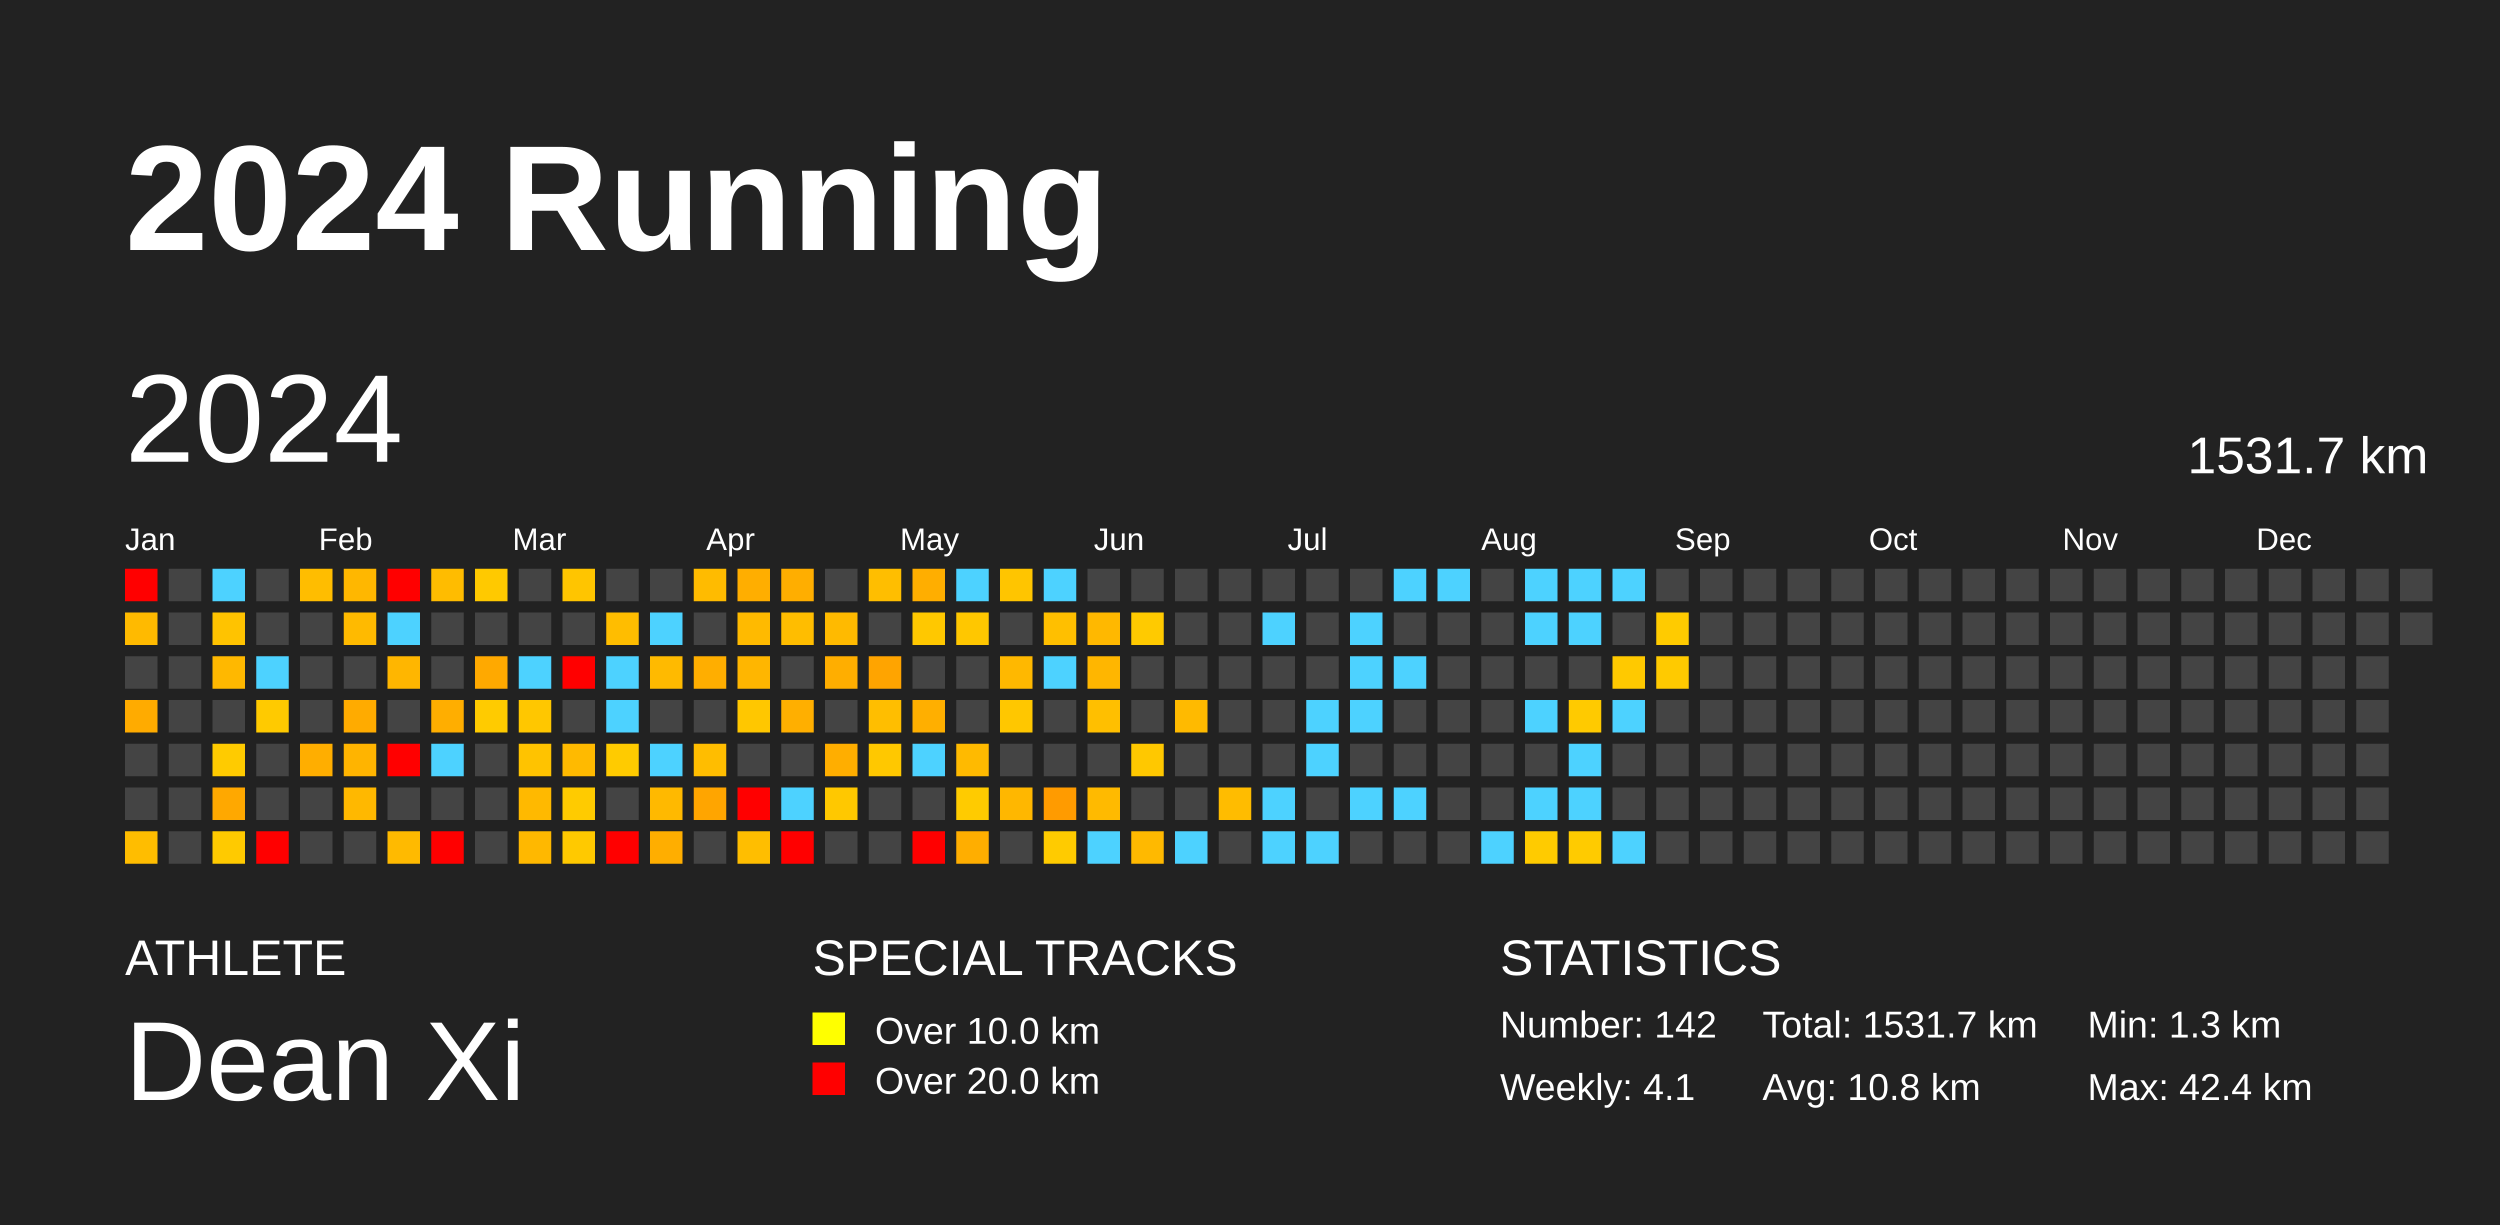
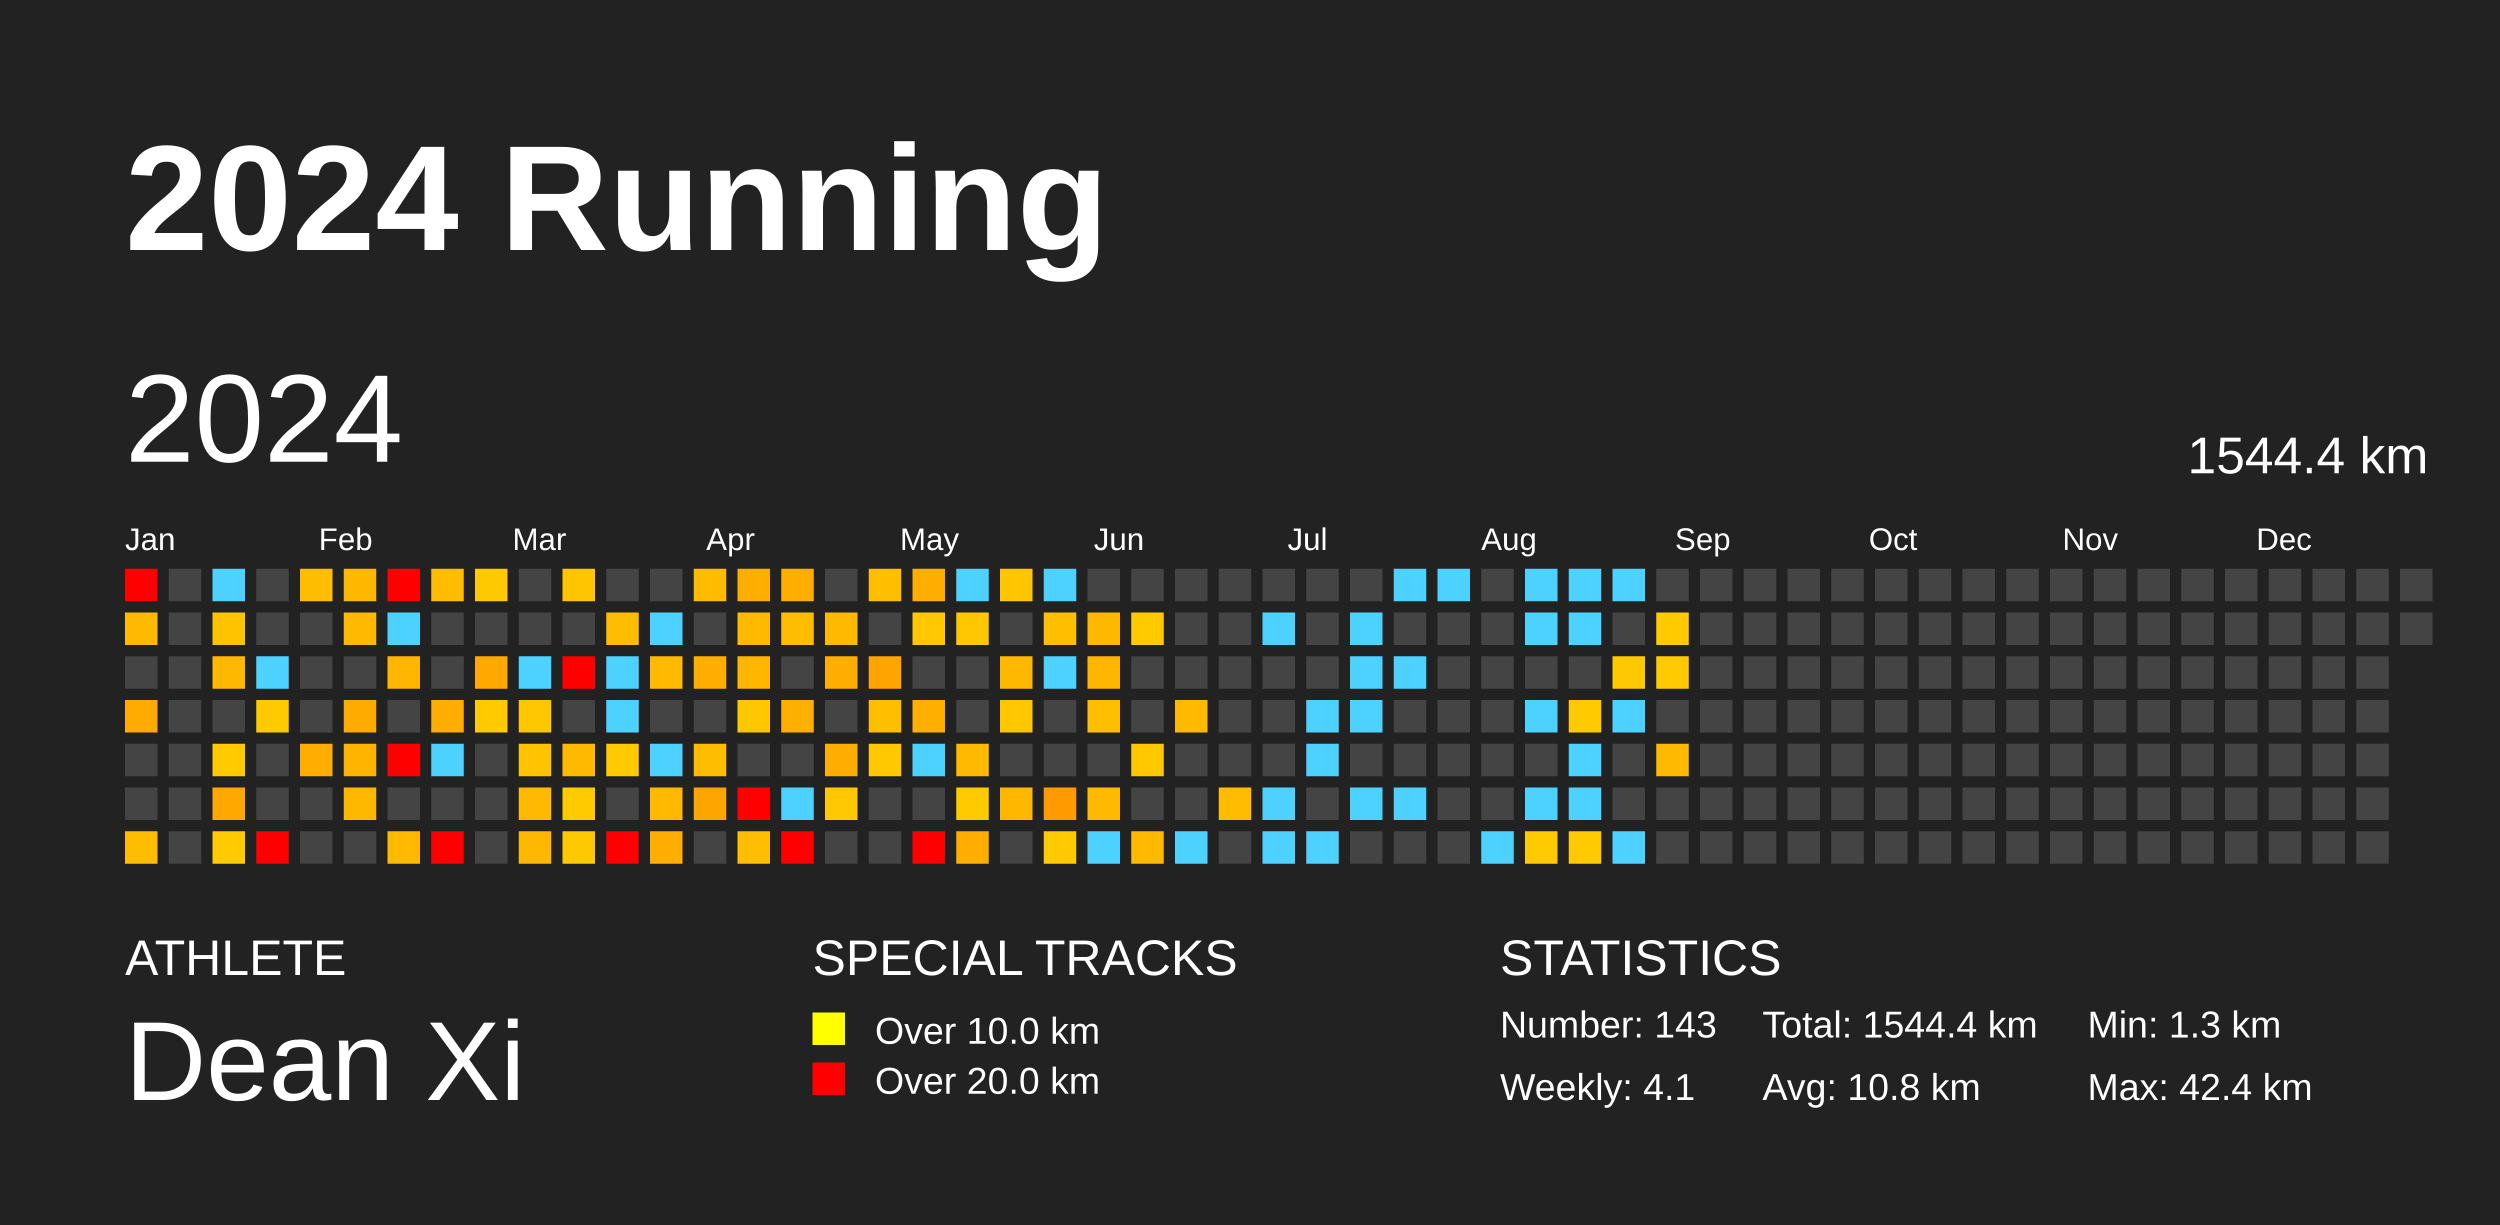
<svg xmlns="http://www.w3.org/2000/svg" baseProfile="full" height="98mm" version="1.1" viewBox="0,0,200,98" width="200mm">
  <defs />
  <rect fill="#222222" height="98" width="200" x="0" y="0" />
  <text fill="#FFFFFF" style="font-size:12px; font-family:Arial; font-weight:bold;" x="10" y="20">2024 Running</text>
  <text fill="#FFFFFF" style="font-size:4px; font-family:Arial" x="10" y="78">ATHLETE</text>
  <text fill="#FFFFFF" style="font-size:9px; font-family:Arial" x="10" y="88">Dean Xi</text>
  <text fill="#FFFFFF" style="font-size:4px; font-family:Arial" x="65" y="78">SPECIAL TRACKS</text>
  <rect fill="yellow" height="2.6" width="2.6" x="65" y="81" />
  <text fill="#FFFFFF" style="font-size:3px; font-family:Arial" x="70" y="83.5">Over 10.0 km</text>
  <rect fill="red" height="2.6" width="2.6" x="65" y="85" />
  <text fill="#FFFFFF" style="font-size:3px; font-family:Arial" x="70" y="87.5">Over 20.0 km</text>
  <text fill="#FFFFFF" style="font-size:4px; font-family:Arial" x="120" y="78">STATISTICS</text>
-   <text fill="#FFFFFF" style="font-size:3px; font-family:Arial" x="120" y="83">Number: 142</text>
+   <text fill="#FFFFFF" style="font-size:3px; font-family:Arial" x="120" y="83">Number: 143</text>
  <text fill="#FFFFFF" style="font-size:3px; font-family:Arial" x="120" y="88">Weekly: 4.1</text>
-   <text fill="#FFFFFF" style="font-size:3px; font-family:Arial" x="141" y="83">Total: 1531.7 km</text>
+   <text fill="#FFFFFF" style="font-size:3px; font-family:Arial" x="141" y="83">Total: 1544.4 km</text>
  <text fill="#FFFFFF" style="font-size:3px; font-family:Arial" x="141" y="88">Avg: 10.8 km</text>
  <text fill="#FFFFFF" style="font-size:3px; font-family:Arial" x="167" y="83">Min: 1.3 km</text>
  <text fill="#FFFFFF" style="font-size:3px; font-family:Arial" x="167" y="88">Max: 42.4 km</text>
  <text dominant-baseline="hanging" fill="#FFFFFF" style="font-size:10.0px; font-family:Arial;" x="10" y="30">2024</text>
-   <text dominant-baseline="hanging" fill="#FFFFFF" style="font-size:4.125px; font-family:Arial;" x="175" y="35">1531.7 km</text>
+   <text dominant-baseline="hanging" fill="#FFFFFF" style="font-size:4.125px; font-family:Arial;" x="175" y="35">1544.4 km</text>
  <text fill="#FFFFFF" style="font-size:2.5px; font-family:Arial" x="10.0" y="44">Jan</text>
  <text fill="#FFFFFF" style="font-size:2.5px; font-family:Arial" x="25.5" y="44">Feb</text>
  <text fill="#FFFFFF" style="font-size:2.5px; font-family:Arial" x="41.0" y="44">Mar</text>
  <text fill="#FFFFFF" style="font-size:2.5px; font-family:Arial" x="56.5" y="44">Apr</text>
  <text fill="#FFFFFF" style="font-size:2.5px; font-family:Arial" x="72.0" y="44">May</text>
  <text fill="#FFFFFF" style="font-size:2.5px; font-family:Arial" x="87.5" y="44">Jun</text>
  <text fill="#FFFFFF" style="font-size:2.5px; font-family:Arial" x="103.0" y="44">Jul</text>
  <text fill="#FFFFFF" style="font-size:2.5px; font-family:Arial" x="118.5" y="44">Aug</text>
  <text fill="#FFFFFF" style="font-size:2.5px; font-family:Arial" x="134.0" y="44">Sep</text>
  <text fill="#FFFFFF" style="font-size:2.5px; font-family:Arial" x="149.5" y="44">Oct</text>
  <text fill="#FFFFFF" style="font-size:2.5px; font-family:Arial" x="165.0" y="44">Nov</text>
  <text fill="#FFFFFF" style="font-size:2.5px; font-family:Arial" x="180.5" y="44">Dec</text>
  <rect fill="red" height="2.6" width="2.6" x="10.0" y="45.5" />
  <rect fill="#ffba00" height="2.6" width="2.6" x="10.0" y="49.0" />
  <rect fill="#444444" height="2.6" width="2.6" x="10.0" y="52.5" />
  <rect fill="#ffab00" height="2.6" width="2.6" x="10.0" y="56.0" />
  <rect fill="#444444" height="2.6" width="2.6" x="10.0" y="59.5" />
  <rect fill="#444444" height="2.6" width="2.6" x="10.0" y="63.0" />
  <rect fill="#ffbd00" height="2.6" width="2.6" x="10.0" y="66.5" />
  <rect fill="#444444" height="2.6" width="2.6" x="13.5" y="45.5" />
  <rect fill="#444444" height="2.6" width="2.6" x="13.5" y="49.0" />
  <rect fill="#444444" height="2.6" width="2.6" x="13.5" y="52.5" />
  <rect fill="#444444" height="2.6" width="2.6" x="13.5" y="56.0" />
  <rect fill="#444444" height="2.6" width="2.6" x="13.5" y="59.5" />
  <rect fill="#444444" height="2.6" width="2.6" x="13.5" y="63.0" />
  <rect fill="#444444" height="2.6" width="2.6" x="13.5" y="66.5" />
  <rect fill="#4dd2ff" height="2.6" width="2.6" x="17.0" y="45.5" />
  <rect fill="#ffc300" height="2.6" width="2.6" x="17.0" y="49.0" />
  <rect fill="#ffb800" height="2.6" width="2.6" x="17.0" y="52.5" />
  <rect fill="#444444" height="2.6" width="2.6" x="17.0" y="56.0" />
  <rect fill="#ffcb00" height="2.6" width="2.6" x="17.0" y="59.5" />
  <rect fill="#ffa800" height="2.6" width="2.6" x="17.0" y="63.0" />
  <rect fill="#ffca00" height="2.6" width="2.6" x="17.0" y="66.5" />
  <rect fill="#444444" height="2.6" width="2.6" x="20.5" y="45.5" />
  <rect fill="#444444" height="2.6" width="2.6" x="20.5" y="49.0" />
  <rect fill="#4dd2ff" height="2.6" width="2.6" x="20.5" y="52.5" />
  <rect fill="#ffca00" height="2.6" width="2.6" x="20.5" y="56.0" />
  <rect fill="#444444" height="2.6" width="2.6" x="20.5" y="59.5" />
  <rect fill="#444444" height="2.6" width="2.6" x="20.5" y="63.0" />
  <rect fill="red" height="2.6" width="2.6" x="20.5" y="66.5" />
  <rect fill="#ffbd00" height="2.6" width="2.6" x="24.0" y="45.5" />
  <rect fill="#444444" height="2.6" width="2.6" x="24.0" y="49.0" />
  <rect fill="#444444" height="2.6" width="2.6" x="24.0" y="52.5" />
  <rect fill="#444444" height="2.6" width="2.6" x="24.0" y="56.0" />
  <rect fill="#ffae00" height="2.6" width="2.6" x="24.0" y="59.5" />
  <rect fill="#444444" height="2.6" width="2.6" x="24.0" y="63.0" />
  <rect fill="#444444" height="2.6" width="2.6" x="24.0" y="66.5" />
  <rect fill="#ffb700" height="2.6" width="2.6" x="27.5" y="45.5" />
  <rect fill="#ffba00" height="2.6" width="2.6" x="27.5" y="49.0" />
  <rect fill="#444444" height="2.6" width="2.6" x="27.5" y="52.5" />
  <rect fill="#ffab00" height="2.6" width="2.6" x="27.5" y="56.0" />
  <rect fill="#ffb400" height="2.6" width="2.6" x="27.5" y="59.5" />
  <rect fill="#ffb800" height="2.6" width="2.6" x="27.5" y="63.0" />
  <rect fill="#444444" height="2.6" width="2.6" x="27.5" y="66.5" />
  <rect fill="red" height="2.6" width="2.6" x="31.0" y="45.5" />
  <rect fill="#4dd2ff" height="2.6" width="2.6" x="31.0" y="49.0" />
  <rect fill="#ffb600" height="2.6" width="2.6" x="31.0" y="52.5" />
  <rect fill="#444444" height="2.6" width="2.6" x="31.0" y="56.0" />
  <rect fill="red" height="2.6" width="2.6" x="31.0" y="59.5" />
  <rect fill="#444444" height="2.6" width="2.6" x="31.0" y="63.0" />
  <rect fill="#ffba00" height="2.6" width="2.6" x="31.0" y="66.5" />
  <rect fill="#ffbc00" height="2.6" width="2.6" x="34.5" y="45.5" />
  <rect fill="#444444" height="2.6" width="2.6" x="34.5" y="49.0" />
  <rect fill="#444444" height="2.6" width="2.6" x="34.5" y="52.5" />
  <rect fill="#ffae00" height="2.6" width="2.6" x="34.5" y="56.0" />
  <rect fill="#4dd2ff" height="2.6" width="2.6" x="34.5" y="59.5" />
  <rect fill="#444444" height="2.6" width="2.6" x="34.5" y="63.0" />
  <rect fill="red" height="2.6" width="2.6" x="34.5" y="66.5" />
  <rect fill="#ffc900" height="2.6" width="2.6" x="38.0" y="45.5" />
  <rect fill="#444444" height="2.6" width="2.6" x="38.0" y="49.0" />
  <rect fill="#ffa900" height="2.6" width="2.6" x="38.0" y="52.5" />
  <rect fill="#ffcb00" height="2.6" width="2.6" x="38.0" y="56.0" />
  <rect fill="#444444" height="2.6" width="2.6" x="38.0" y="59.5" />
  <rect fill="#444444" height="2.6" width="2.6" x="38.0" y="63.0" />
  <rect fill="#444444" height="2.6" width="2.6" x="38.0" y="66.5" />
  <rect fill="#444444" height="2.6" width="2.6" x="41.5" y="45.5" />
  <rect fill="#444444" height="2.6" width="2.6" x="41.5" y="49.0" />
  <rect fill="#4dd2ff" height="2.6" width="2.6" x="41.5" y="52.5" />
  <rect fill="#ffc700" height="2.6" width="2.6" x="41.5" y="56.0" />
  <rect fill="#ffc300" height="2.6" width="2.6" x="41.5" y="59.5" />
  <rect fill="#ffb900" height="2.6" width="2.6" x="41.5" y="63.0" />
  <rect fill="#ffb800" height="2.6" width="2.6" x="41.5" y="66.5" />
  <rect fill="#ffc500" height="2.6" width="2.6" x="45.0" y="45.5" />
  <rect fill="#444444" height="2.6" width="2.6" x="45.0" y="49.0" />
  <rect fill="red" height="2.6" width="2.6" x="45.0" y="52.5" />
  <rect fill="#444444" height="2.6" width="2.6" x="45.0" y="56.0" />
  <rect fill="#ffba00" height="2.6" width="2.6" x="45.0" y="59.5" />
  <rect fill="#ffcb00" height="2.6" width="2.6" x="45.0" y="63.0" />
  <rect fill="#ffc900" height="2.6" width="2.6" x="45.0" y="66.5" />
  <rect fill="#444444" height="2.6" width="2.6" x="48.5" y="45.5" />
  <rect fill="#ffbd00" height="2.6" width="2.6" x="48.5" y="49.0" />
  <rect fill="#4dd2ff" height="2.6" width="2.6" x="48.5" y="52.5" />
  <rect fill="#4dd2ff" height="2.6" width="2.6" x="48.5" y="56.0" />
  <rect fill="#ffcb00" height="2.6" width="2.6" x="48.5" y="59.5" />
  <rect fill="#444444" height="2.6" width="2.6" x="48.5" y="63.0" />
  <rect fill="red" height="2.6" width="2.6" x="48.5" y="66.5" />
  <rect fill="#444444" height="2.6" width="2.6" x="52.0" y="45.5" />
  <rect fill="#4dd2ff" height="2.6" width="2.6" x="52.0" y="49.0" />
  <rect fill="#ffba00" height="2.6" width="2.6" x="52.0" y="52.5" />
  <rect fill="#444444" height="2.6" width="2.6" x="52.0" y="56.0" />
  <rect fill="#4dd2ff" height="2.6" width="2.6" x="52.0" y="59.5" />
  <rect fill="#ffb900" height="2.6" width="2.6" x="52.0" y="63.0" />
  <rect fill="#ffae00" height="2.6" width="2.6" x="52.0" y="66.5" />
  <rect fill="#ffbb00" height="2.6" width="2.6" x="55.5" y="45.5" />
  <rect fill="#444444" height="2.6" width="2.6" x="55.5" y="49.0" />
  <rect fill="#ffae00" height="2.6" width="2.6" x="55.5" y="52.5" />
  <rect fill="#444444" height="2.6" width="2.6" x="55.5" y="56.0" />
  <rect fill="#ffbd00" height="2.6" width="2.6" x="55.5" y="59.5" />
  <rect fill="#ffa500" height="2.6" width="2.6" x="55.5" y="63.0" />
  <rect fill="#444444" height="2.6" width="2.6" x="55.5" y="66.5" />
  <rect fill="#ffae00" height="2.6" width="2.6" x="59.0" y="45.5" />
  <rect fill="#ffba00" height="2.6" width="2.6" x="59.0" y="49.0" />
  <rect fill="#ffb600" height="2.6" width="2.6" x="59.0" y="52.5" />
  <rect fill="#ffc700" height="2.6" width="2.6" x="59.0" y="56.0" />
  <rect fill="#444444" height="2.6" width="2.6" x="59.0" y="59.5" />
  <rect fill="red" height="2.6" width="2.6" x="59.0" y="63.0" />
  <rect fill="#ffbe00" height="2.6" width="2.6" x="59.0" y="66.5" />
  <rect fill="#ffae00" height="2.6" width="2.6" x="62.5" y="45.5" />
  <rect fill="#ffbd00" height="2.6" width="2.6" x="62.5" y="49.0" />
  <rect fill="#444444" height="2.6" width="2.6" x="62.5" y="52.5" />
  <rect fill="#ffaf00" height="2.6" width="2.6" x="62.5" y="56.0" />
  <rect fill="#444444" height="2.6" width="2.6" x="62.5" y="59.5" />
  <rect fill="#4dd2ff" height="2.6" width="2.6" x="62.5" y="63.0" />
  <rect fill="red" height="2.6" width="2.6" x="62.5" y="66.5" />
  <rect fill="#444444" height="2.6" width="2.6" x="66.0" y="45.5" />
  <rect fill="#ffba00" height="2.6" width="2.6" x="66.0" y="49.0" />
  <rect fill="#ffae00" height="2.6" width="2.6" x="66.0" y="52.5" />
  <rect fill="#444444" height="2.6" width="2.6" x="66.0" y="56.0" />
  <rect fill="#ffae00" height="2.6" width="2.6" x="66.0" y="59.5" />
  <rect fill="#ffc800" height="2.6" width="2.6" x="66.0" y="63.0" />
  <rect fill="#444444" height="2.6" width="2.6" x="66.0" y="66.5" />
  <rect fill="#ffbe00" height="2.6" width="2.6" x="69.5" y="45.5" />
  <rect fill="#444444" height="2.6" width="2.6" x="69.5" y="49.0" />
  <rect fill="#ffa400" height="2.6" width="2.6" x="69.5" y="52.5" />
  <rect fill="#ffbe00" height="2.6" width="2.6" x="69.5" y="56.0" />
  <rect fill="#ffc800" height="2.6" width="2.6" x="69.5" y="59.5" />
  <rect fill="#444444" height="2.6" width="2.6" x="69.5" y="63.0" />
  <rect fill="#444444" height="2.6" width="2.6" x="69.5" y="66.5" />
  <rect fill="#ffae00" height="2.6" width="2.6" x="73.0" y="45.5" />
  <rect fill="#ffc800" height="2.6" width="2.6" x="73.0" y="49.0" />
  <rect fill="#444444" height="2.6" width="2.6" x="73.0" y="52.5" />
  <rect fill="#ffaf00" height="2.6" width="2.6" x="73.0" y="56.0" />
  <rect fill="#4dd2ff" height="2.6" width="2.6" x="73.0" y="59.5" />
  <rect fill="#444444" height="2.6" width="2.6" x="73.0" y="63.0" />
  <rect fill="red" height="2.6" width="2.6" x="73.0" y="66.5" />
  <rect fill="#4dd2ff" height="2.6" width="2.6" x="76.5" y="45.5" />
  <rect fill="#ffc700" height="2.6" width="2.6" x="76.5" y="49.0" />
  <rect fill="#444444" height="2.6" width="2.6" x="76.5" y="52.5" />
  <rect fill="#444444" height="2.6" width="2.6" x="76.5" y="56.0" />
  <rect fill="#ffba00" height="2.6" width="2.6" x="76.5" y="59.5" />
  <rect fill="#ffcb00" height="2.6" width="2.6" x="76.5" y="63.0" />
  <rect fill="#ffae00" height="2.6" width="2.6" x="76.5" y="66.5" />
  <rect fill="#ffc500" height="2.6" width="2.6" x="80.0" y="45.5" />
  <rect fill="#444444" height="2.6" width="2.6" x="80.0" y="49.0" />
  <rect fill="#ffb800" height="2.6" width="2.6" x="80.0" y="52.5" />
  <rect fill="#ffc700" height="2.6" width="2.6" x="80.0" y="56.0" />
  <rect fill="#444444" height="2.6" width="2.6" x="80.0" y="59.5" />
  <rect fill="#ffb700" height="2.6" width="2.6" x="80.0" y="63.0" />
  <rect fill="#444444" height="2.6" width="2.6" x="80.0" y="66.5" />
  <rect fill="#4dd2ff" height="2.6" width="2.6" x="83.5" y="45.5" />
  <rect fill="#ffbf00" height="2.6" width="2.6" x="83.5" y="49.0" />
  <rect fill="#4dd2ff" height="2.6" width="2.6" x="83.5" y="52.5" />
  <rect fill="#444444" height="2.6" width="2.6" x="83.5" y="56.0" />
  <rect fill="#444444" height="2.6" width="2.6" x="83.5" y="59.5" />
  <rect fill="#ff9b00" height="2.6" width="2.6" x="83.5" y="63.0" />
  <rect fill="#ffcb00" height="2.6" width="2.6" x="83.5" y="66.5" />
  <rect fill="#444444" height="2.6" width="2.6" x="87.0" y="45.5" />
  <rect fill="#ffb800" height="2.6" width="2.6" x="87.0" y="49.0" />
  <rect fill="#ffb600" height="2.6" width="2.6" x="87.0" y="52.5" />
  <rect fill="#ffbf00" height="2.6" width="2.6" x="87.0" y="56.0" />
  <rect fill="#444444" height="2.6" width="2.6" x="87.0" y="59.5" />
  <rect fill="#ffba00" height="2.6" width="2.6" x="87.0" y="63.0" />
  <rect fill="#4dd2ff" height="2.6" width="2.6" x="87.0" y="66.5" />
  <rect fill="#444444" height="2.6" width="2.6" x="90.5" y="45.5" />
  <rect fill="#ffca00" height="2.6" width="2.6" x="90.5" y="49.0" />
  <rect fill="#444444" height="2.6" width="2.6" x="90.5" y="52.5" />
  <rect fill="#444444" height="2.6" width="2.6" x="90.5" y="56.0" />
  <rect fill="#ffc800" height="2.6" width="2.6" x="90.5" y="59.5" />
  <rect fill="#444444" height="2.6" width="2.6" x="90.5" y="63.0" />
  <rect fill="#ffb900" height="2.6" width="2.6" x="90.5" y="66.5" />
  <rect fill="#444444" height="2.6" width="2.6" x="94.0" y="45.5" />
  <rect fill="#444444" height="2.6" width="2.6" x="94.0" y="49.0" />
  <rect fill="#444444" height="2.6" width="2.6" x="94.0" y="52.5" />
  <rect fill="#ffba00" height="2.6" width="2.6" x="94.0" y="56.0" />
  <rect fill="#444444" height="2.6" width="2.6" x="94.0" y="59.5" />
  <rect fill="#444444" height="2.6" width="2.6" x="94.0" y="63.0" />
  <rect fill="#4dd2ff" height="2.6" width="2.6" x="94.0" y="66.5" />
  <rect fill="#444444" height="2.6" width="2.6" x="97.5" y="45.5" />
  <rect fill="#444444" height="2.6" width="2.6" x="97.5" y="49.0" />
  <rect fill="#444444" height="2.6" width="2.6" x="97.5" y="52.5" />
  <rect fill="#444444" height="2.6" width="2.6" x="97.5" y="56.0" />
  <rect fill="#444444" height="2.6" width="2.6" x="97.5" y="59.5" />
  <rect fill="#ffbc00" height="2.6" width="2.6" x="97.5" y="63.0" />
  <rect fill="#444444" height="2.6" width="2.6" x="97.5" y="66.5" />
  <rect fill="#444444" height="2.6" width="2.6" x="101.0" y="45.5" />
  <rect fill="#4dd2ff" height="2.6" width="2.6" x="101.0" y="49.0" />
  <rect fill="#444444" height="2.6" width="2.6" x="101.0" y="52.5" />
  <rect fill="#444444" height="2.6" width="2.6" x="101.0" y="56.0" />
  <rect fill="#444444" height="2.6" width="2.6" x="101.0" y="59.5" />
  <rect fill="#4dd2ff" height="2.6" width="2.6" x="101.0" y="63.0" />
  <rect fill="#4dd2ff" height="2.6" width="2.6" x="101.0" y="66.5" />
  <rect fill="#444444" height="2.6" width="2.6" x="104.5" y="45.5" />
  <rect fill="#444444" height="2.6" width="2.6" x="104.5" y="49.0" />
  <rect fill="#444444" height="2.6" width="2.6" x="104.5" y="52.5" />
  <rect fill="#4dd2ff" height="2.6" width="2.6" x="104.5" y="56.0" />
  <rect fill="#4dd2ff" height="2.6" width="2.6" x="104.5" y="59.5" />
  <rect fill="#444444" height="2.6" width="2.6" x="104.5" y="63.0" />
  <rect fill="#4dd2ff" height="2.6" width="2.6" x="104.5" y="66.5" />
  <rect fill="#444444" height="2.6" width="2.6" x="108.0" y="45.5" />
  <rect fill="#4dd2ff" height="2.6" width="2.6" x="108.0" y="49.0" />
  <rect fill="#4dd2ff" height="2.6" width="2.6" x="108.0" y="52.5" />
  <rect fill="#4dd2ff" height="2.6" width="2.6" x="108.0" y="56.0" />
  <rect fill="#444444" height="2.6" width="2.6" x="108.0" y="59.5" />
  <rect fill="#4dd2ff" height="2.6" width="2.6" x="108.0" y="63.0" />
  <rect fill="#444444" height="2.6" width="2.6" x="108.0" y="66.5" />
  <rect fill="#4dd2ff" height="2.6" width="2.6" x="111.5" y="45.5" />
  <rect fill="#444444" height="2.6" width="2.6" x="111.5" y="49.0" />
  <rect fill="#4dd2ff" height="2.6" width="2.6" x="111.5" y="52.5" />
  <rect fill="#444444" height="2.6" width="2.6" x="111.5" y="56.0" />
  <rect fill="#444444" height="2.6" width="2.6" x="111.5" y="59.5" />
  <rect fill="#4dd2ff" height="2.6" width="2.6" x="111.5" y="63.0" />
  <rect fill="#444444" height="2.6" width="2.6" x="111.5" y="66.5" />
  <rect fill="#4dd2ff" height="2.6" width="2.6" x="115.0" y="45.5" />
  <rect fill="#444444" height="2.6" width="2.6" x="115.0" y="49.0" />
  <rect fill="#444444" height="2.6" width="2.6" x="115.0" y="52.5" />
  <rect fill="#444444" height="2.6" width="2.6" x="115.0" y="56.0" />
  <rect fill="#444444" height="2.6" width="2.6" x="115.0" y="59.5" />
  <rect fill="#444444" height="2.6" width="2.6" x="115.0" y="63.0" />
  <rect fill="#444444" height="2.6" width="2.6" x="115.0" y="66.5" />
  <rect fill="#444444" height="2.6" width="2.6" x="118.5" y="45.5" />
  <rect fill="#444444" height="2.6" width="2.6" x="118.5" y="49.0" />
  <rect fill="#444444" height="2.6" width="2.6" x="118.5" y="52.5" />
  <rect fill="#444444" height="2.6" width="2.6" x="118.5" y="56.0" />
  <rect fill="#444444" height="2.6" width="2.6" x="118.5" y="59.5" />
  <rect fill="#444444" height="2.6" width="2.6" x="118.5" y="63.0" />
  <rect fill="#4dd2ff" height="2.6" width="2.6" x="118.5" y="66.5" />
  <rect fill="#4dd2ff" height="2.6" width="2.6" x="122.0" y="45.5" />
  <rect fill="#4dd2ff" height="2.6" width="2.6" x="122.0" y="49.0" />
  <rect fill="#444444" height="2.6" width="2.6" x="122.0" y="52.5" />
  <rect fill="#4dd2ff" height="2.6" width="2.6" x="122.0" y="56.0" />
  <rect fill="#444444" height="2.6" width="2.6" x="122.0" y="59.5" />
  <rect fill="#4dd2ff" height="2.6" width="2.6" x="122.0" y="63.0" />
  <rect fill="#ffcb00" height="2.6" width="2.6" x="122.0" y="66.5" />
  <rect fill="#4dd2ff" height="2.6" width="2.6" x="125.5" y="45.5" />
  <rect fill="#4dd2ff" height="2.6" width="2.6" x="125.5" y="49.0" />
  <rect fill="#444444" height="2.6" width="2.6" x="125.5" y="52.5" />
  <rect fill="#ffca00" height="2.6" width="2.6" x="125.5" y="56.0" />
  <rect fill="#4dd2ff" height="2.6" width="2.6" x="125.5" y="59.5" />
  <rect fill="#4dd2ff" height="2.6" width="2.6" x="125.5" y="63.0" />
  <rect fill="#ffcb00" height="2.6" width="2.6" x="125.5" y="66.5" />
  <rect fill="#4dd2ff" height="2.6" width="2.6" x="129.0" y="45.5" />
  <rect fill="#444444" height="2.6" width="2.6" x="129.0" y="49.0" />
  <rect fill="#ffc900" height="2.6" width="2.6" x="129.0" y="52.5" />
  <rect fill="#4dd2ff" height="2.6" width="2.6" x="129.0" y="56.0" />
  <rect fill="#444444" height="2.6" width="2.6" x="129.0" y="59.5" />
  <rect fill="#444444" height="2.6" width="2.6" x="129.0" y="63.0" />
  <rect fill="#4dd2ff" height="2.6" width="2.6" x="129.0" y="66.5" />
  <rect fill="#444444" height="2.6" width="2.6" x="132.5" y="45.5" />
  <rect fill="#ffcb00" height="2.6" width="2.6" x="132.5" y="49.0" />
  <rect fill="#ffca00" height="2.6" width="2.6" x="132.5" y="52.5" />
  <rect fill="#444444" height="2.6" width="2.6" x="132.5" y="56.0" />
-   <rect fill="#444444" height="2.6" width="2.6" x="132.5" y="59.5" />
+   <rect fill="#ffba00" height="2.6" width="2.6" x="132.5" y="59.5" />
  <rect fill="#444444" height="2.6" width="2.6" x="132.5" y="63.0" />
  <rect fill="#444444" height="2.6" width="2.6" x="132.5" y="66.5" />
  <rect fill="#444444" height="2.6" width="2.6" x="136.0" y="45.5" />
  <rect fill="#444444" height="2.6" width="2.6" x="136.0" y="49.0" />
  <rect fill="#444444" height="2.6" width="2.6" x="136.0" y="52.5" />
  <rect fill="#444444" height="2.6" width="2.6" x="136.0" y="56.0" />
  <rect fill="#444444" height="2.6" width="2.6" x="136.0" y="59.5" />
  <rect fill="#444444" height="2.6" width="2.6" x="136.0" y="63.0" />
  <rect fill="#444444" height="2.6" width="2.6" x="136.0" y="66.5" />
  <rect fill="#444444" height="2.6" width="2.6" x="139.5" y="45.5" />
  <rect fill="#444444" height="2.6" width="2.6" x="139.5" y="49.0" />
  <rect fill="#444444" height="2.6" width="2.6" x="139.5" y="52.5" />
  <rect fill="#444444" height="2.6" width="2.6" x="139.5" y="56.0" />
  <rect fill="#444444" height="2.6" width="2.6" x="139.5" y="59.5" />
  <rect fill="#444444" height="2.6" width="2.6" x="139.5" y="63.0" />
  <rect fill="#444444" height="2.6" width="2.6" x="139.5" y="66.5" />
  <rect fill="#444444" height="2.6" width="2.6" x="143.0" y="45.5" />
  <rect fill="#444444" height="2.6" width="2.6" x="143.0" y="49.0" />
  <rect fill="#444444" height="2.6" width="2.6" x="143.0" y="52.5" />
  <rect fill="#444444" height="2.6" width="2.6" x="143.0" y="56.0" />
  <rect fill="#444444" height="2.6" width="2.6" x="143.0" y="59.5" />
  <rect fill="#444444" height="2.6" width="2.6" x="143.0" y="63.0" />
  <rect fill="#444444" height="2.6" width="2.6" x="143.0" y="66.5" />
  <rect fill="#444444" height="2.6" width="2.6" x="146.5" y="45.5" />
  <rect fill="#444444" height="2.6" width="2.6" x="146.5" y="49.0" />
  <rect fill="#444444" height="2.6" width="2.6" x="146.5" y="52.5" />
  <rect fill="#444444" height="2.6" width="2.6" x="146.5" y="56.0" />
  <rect fill="#444444" height="2.6" width="2.6" x="146.5" y="59.5" />
  <rect fill="#444444" height="2.6" width="2.6" x="146.5" y="63.0" />
  <rect fill="#444444" height="2.6" width="2.6" x="146.5" y="66.5" />
  <rect fill="#444444" height="2.6" width="2.6" x="150.0" y="45.5" />
  <rect fill="#444444" height="2.6" width="2.6" x="150.0" y="49.0" />
  <rect fill="#444444" height="2.6" width="2.6" x="150.0" y="52.5" />
  <rect fill="#444444" height="2.6" width="2.6" x="150.0" y="56.0" />
  <rect fill="#444444" height="2.6" width="2.6" x="150.0" y="59.5" />
  <rect fill="#444444" height="2.6" width="2.6" x="150.0" y="63.0" />
  <rect fill="#444444" height="2.6" width="2.6" x="150.0" y="66.5" />
  <rect fill="#444444" height="2.6" width="2.6" x="153.5" y="45.5" />
  <rect fill="#444444" height="2.6" width="2.6" x="153.5" y="49.0" />
  <rect fill="#444444" height="2.6" width="2.6" x="153.5" y="52.5" />
  <rect fill="#444444" height="2.6" width="2.6" x="153.5" y="56.0" />
  <rect fill="#444444" height="2.6" width="2.6" x="153.5" y="59.5" />
  <rect fill="#444444" height="2.6" width="2.6" x="153.5" y="63.0" />
  <rect fill="#444444" height="2.6" width="2.6" x="153.5" y="66.5" />
  <rect fill="#444444" height="2.6" width="2.6" x="157.0" y="45.5" />
  <rect fill="#444444" height="2.6" width="2.6" x="157.0" y="49.0" />
  <rect fill="#444444" height="2.6" width="2.6" x="157.0" y="52.5" />
  <rect fill="#444444" height="2.6" width="2.6" x="157.0" y="56.0" />
  <rect fill="#444444" height="2.6" width="2.6" x="157.0" y="59.5" />
  <rect fill="#444444" height="2.6" width="2.6" x="157.0" y="63.0" />
  <rect fill="#444444" height="2.6" width="2.6" x="157.0" y="66.5" />
  <rect fill="#444444" height="2.6" width="2.6" x="160.5" y="45.5" />
  <rect fill="#444444" height="2.6" width="2.6" x="160.5" y="49.0" />
  <rect fill="#444444" height="2.6" width="2.6" x="160.5" y="52.5" />
  <rect fill="#444444" height="2.6" width="2.6" x="160.5" y="56.0" />
  <rect fill="#444444" height="2.6" width="2.6" x="160.5" y="59.5" />
  <rect fill="#444444" height="2.6" width="2.6" x="160.5" y="63.0" />
  <rect fill="#444444" height="2.6" width="2.6" x="160.5" y="66.5" />
  <rect fill="#444444" height="2.6" width="2.6" x="164.0" y="45.5" />
  <rect fill="#444444" height="2.6" width="2.6" x="164.0" y="49.0" />
  <rect fill="#444444" height="2.6" width="2.6" x="164.0" y="52.5" />
  <rect fill="#444444" height="2.6" width="2.6" x="164.0" y="56.0" />
  <rect fill="#444444" height="2.6" width="2.6" x="164.0" y="59.5" />
  <rect fill="#444444" height="2.6" width="2.6" x="164.0" y="63.0" />
  <rect fill="#444444" height="2.6" width="2.6" x="164.0" y="66.5" />
  <rect fill="#444444" height="2.6" width="2.6" x="167.5" y="45.5" />
  <rect fill="#444444" height="2.6" width="2.6" x="167.5" y="49.0" />
  <rect fill="#444444" height="2.6" width="2.6" x="167.5" y="52.5" />
  <rect fill="#444444" height="2.6" width="2.6" x="167.5" y="56.0" />
  <rect fill="#444444" height="2.6" width="2.6" x="167.5" y="59.5" />
  <rect fill="#444444" height="2.6" width="2.6" x="167.5" y="63.0" />
  <rect fill="#444444" height="2.6" width="2.6" x="167.5" y="66.5" />
  <rect fill="#444444" height="2.6" width="2.6" x="171.0" y="45.5" />
  <rect fill="#444444" height="2.6" width="2.6" x="171.0" y="49.0" />
  <rect fill="#444444" height="2.6" width="2.6" x="171.0" y="52.5" />
  <rect fill="#444444" height="2.6" width="2.6" x="171.0" y="56.0" />
  <rect fill="#444444" height="2.6" width="2.6" x="171.0" y="59.5" />
  <rect fill="#444444" height="2.6" width="2.6" x="171.0" y="63.0" />
  <rect fill="#444444" height="2.6" width="2.6" x="171.0" y="66.5" />
  <rect fill="#444444" height="2.6" width="2.6" x="174.5" y="45.5" />
  <rect fill="#444444" height="2.6" width="2.6" x="174.5" y="49.0" />
  <rect fill="#444444" height="2.6" width="2.6" x="174.5" y="52.5" />
  <rect fill="#444444" height="2.6" width="2.6" x="174.5" y="56.0" />
  <rect fill="#444444" height="2.6" width="2.6" x="174.5" y="59.5" />
  <rect fill="#444444" height="2.6" width="2.6" x="174.5" y="63.0" />
  <rect fill="#444444" height="2.6" width="2.6" x="174.5" y="66.5" />
  <rect fill="#444444" height="2.6" width="2.6" x="178.0" y="45.5" />
  <rect fill="#444444" height="2.6" width="2.6" x="178.0" y="49.0" />
  <rect fill="#444444" height="2.6" width="2.6" x="178.0" y="52.5" />
  <rect fill="#444444" height="2.6" width="2.6" x="178.0" y="56.0" />
  <rect fill="#444444" height="2.6" width="2.6" x="178.0" y="59.5" />
  <rect fill="#444444" height="2.6" width="2.6" x="178.0" y="63.0" />
  <rect fill="#444444" height="2.6" width="2.6" x="178.0" y="66.5" />
  <rect fill="#444444" height="2.6" width="2.6" x="181.5" y="45.5" />
  <rect fill="#444444" height="2.6" width="2.6" x="181.5" y="49.0" />
  <rect fill="#444444" height="2.6" width="2.6" x="181.5" y="52.5" />
  <rect fill="#444444" height="2.6" width="2.6" x="181.5" y="56.0" />
  <rect fill="#444444" height="2.6" width="2.6" x="181.5" y="59.5" />
  <rect fill="#444444" height="2.6" width="2.6" x="181.5" y="63.0" />
  <rect fill="#444444" height="2.6" width="2.6" x="181.5" y="66.5" />
  <rect fill="#444444" height="2.6" width="2.6" x="185.0" y="45.5" />
  <rect fill="#444444" height="2.6" width="2.6" x="185.0" y="49.0" />
  <rect fill="#444444" height="2.6" width="2.6" x="185.0" y="52.5" />
  <rect fill="#444444" height="2.6" width="2.6" x="185.0" y="56.0" />
  <rect fill="#444444" height="2.6" width="2.6" x="185.0" y="59.5" />
  <rect fill="#444444" height="2.6" width="2.6" x="185.0" y="63.0" />
  <rect fill="#444444" height="2.6" width="2.6" x="185.0" y="66.5" />
  <rect fill="#444444" height="2.6" width="2.6" x="188.5" y="45.5" />
  <rect fill="#444444" height="2.6" width="2.6" x="188.5" y="49.0" />
  <rect fill="#444444" height="2.6" width="2.6" x="188.5" y="52.5" />
  <rect fill="#444444" height="2.6" width="2.6" x="188.5" y="56.0" />
  <rect fill="#444444" height="2.6" width="2.6" x="188.5" y="59.5" />
  <rect fill="#444444" height="2.6" width="2.6" x="188.5" y="63.0" />
  <rect fill="#444444" height="2.6" width="2.6" x="188.5" y="66.5" />
  <rect fill="#444444" height="2.6" width="2.6" x="192.0" y="45.5" />
  <rect fill="#444444" height="2.6" width="2.6" x="192.0" y="49.0" />
</svg>
